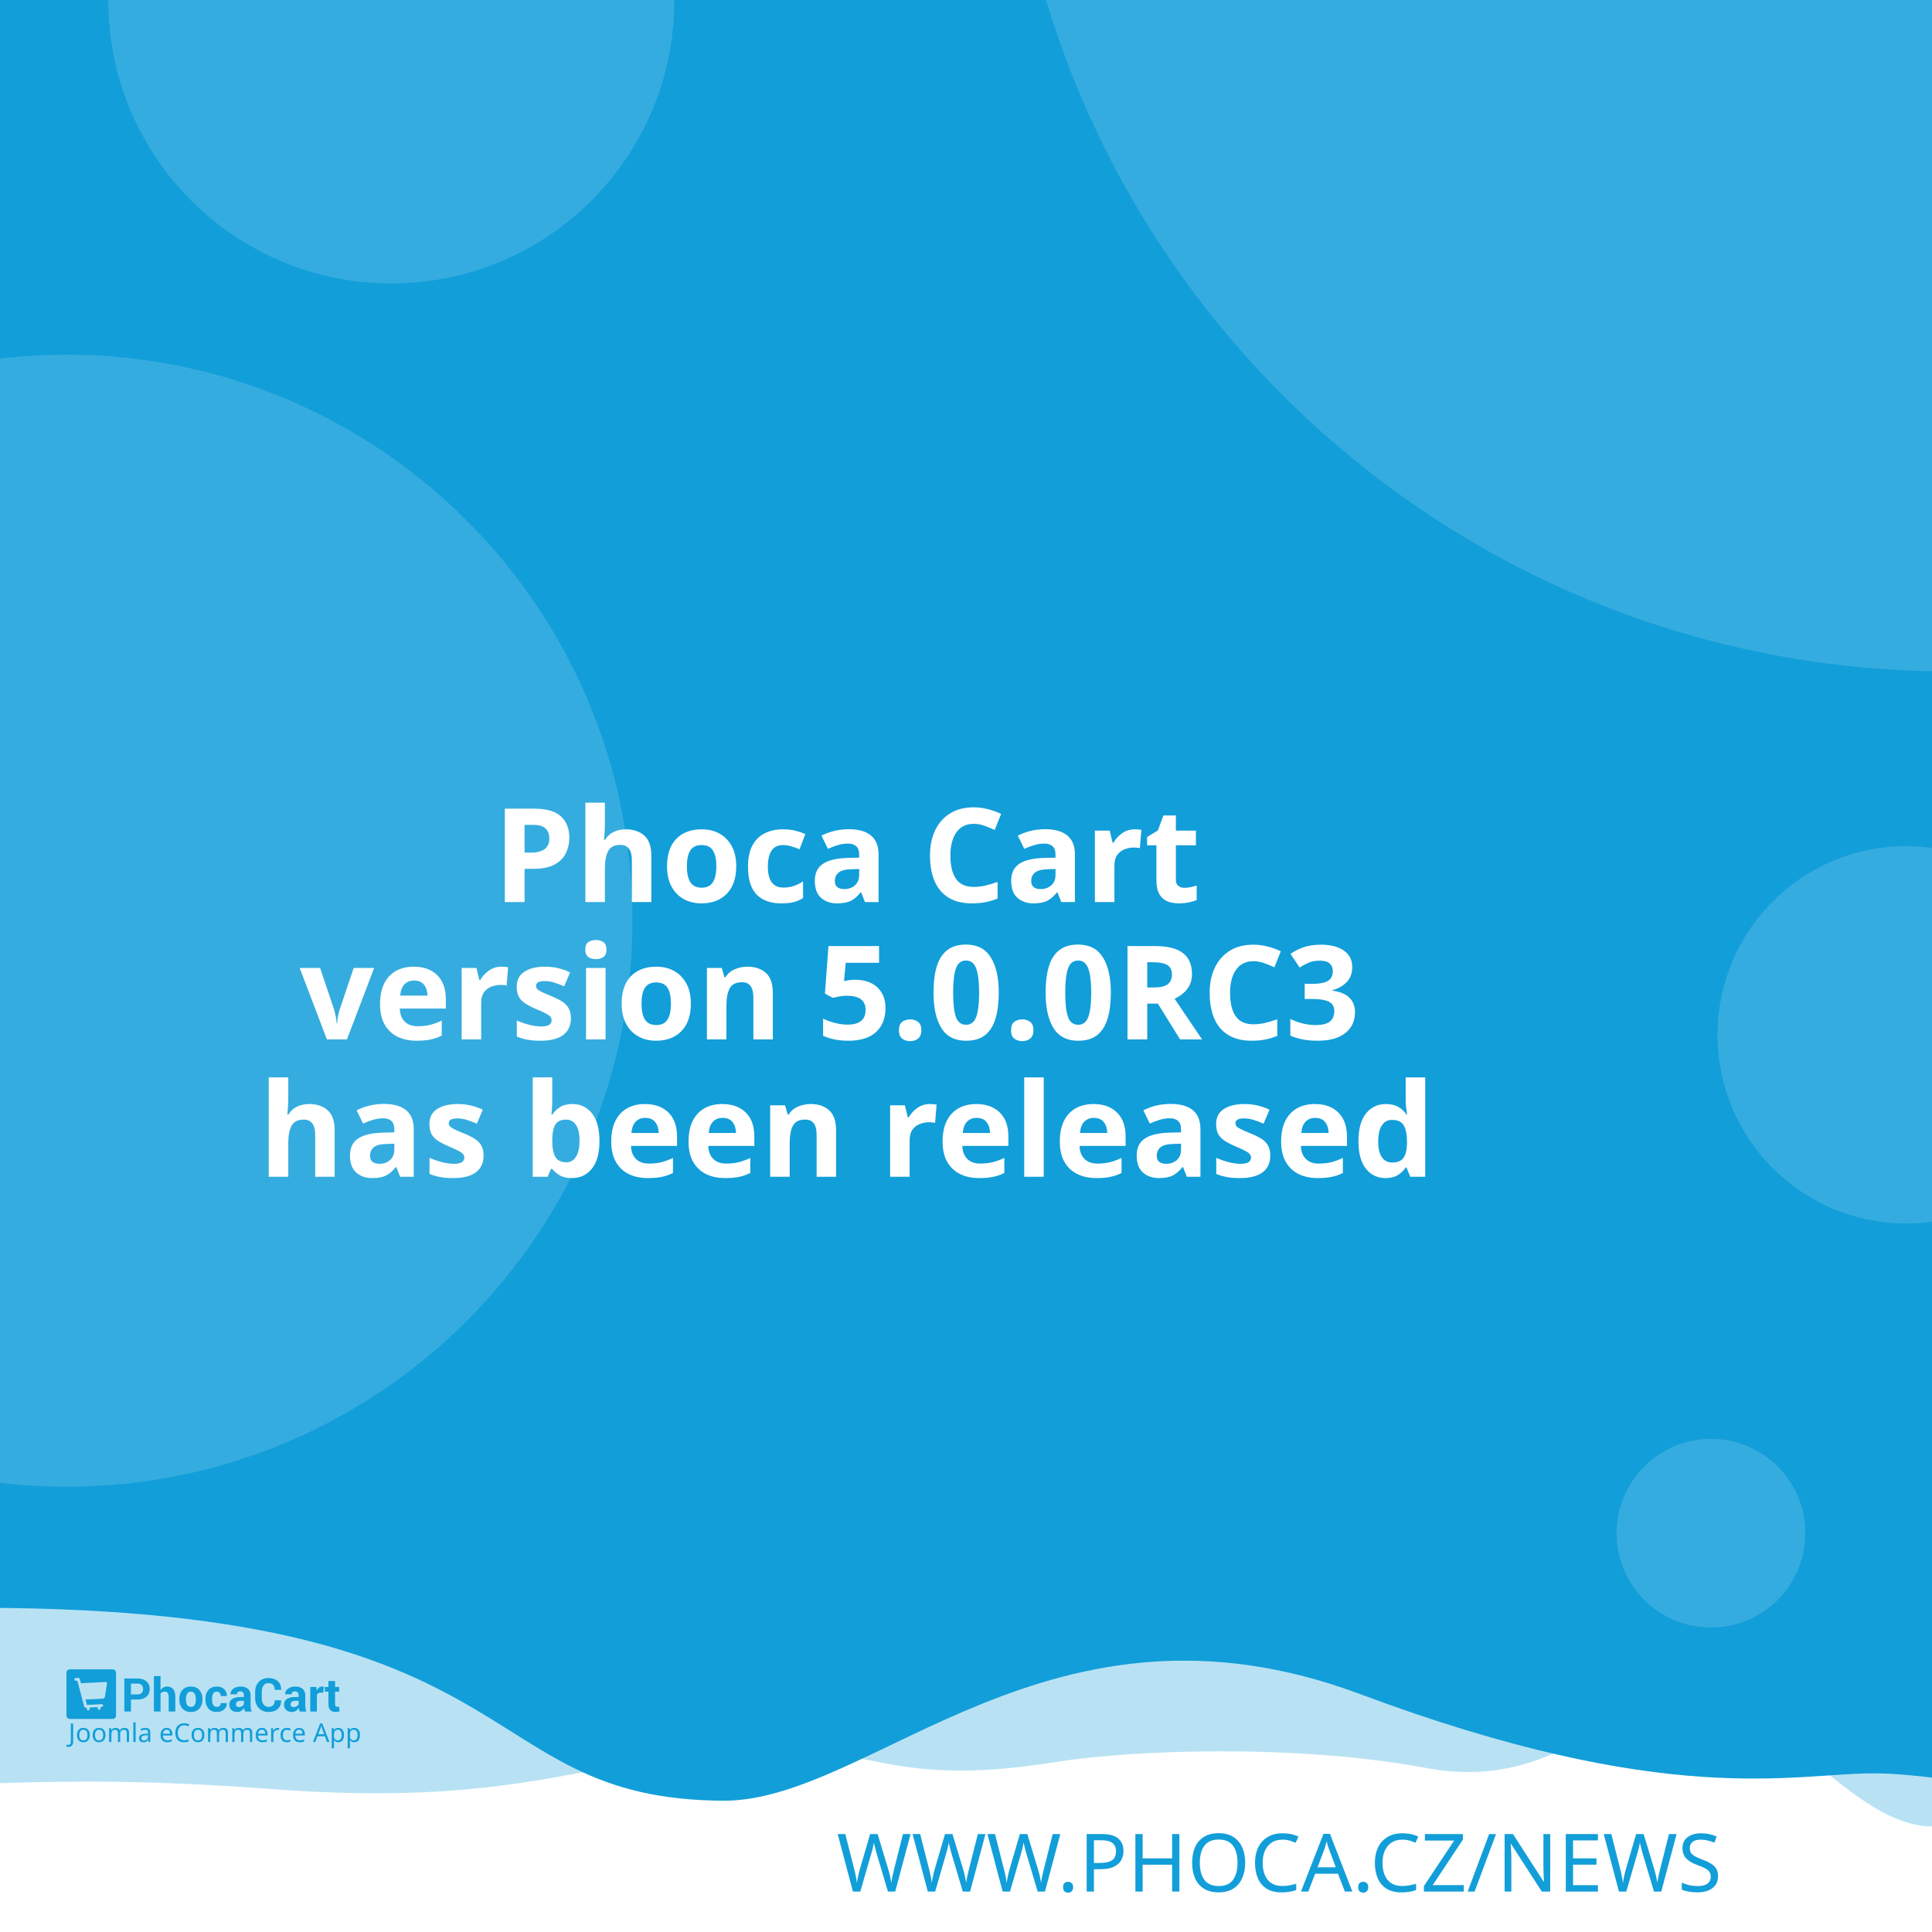
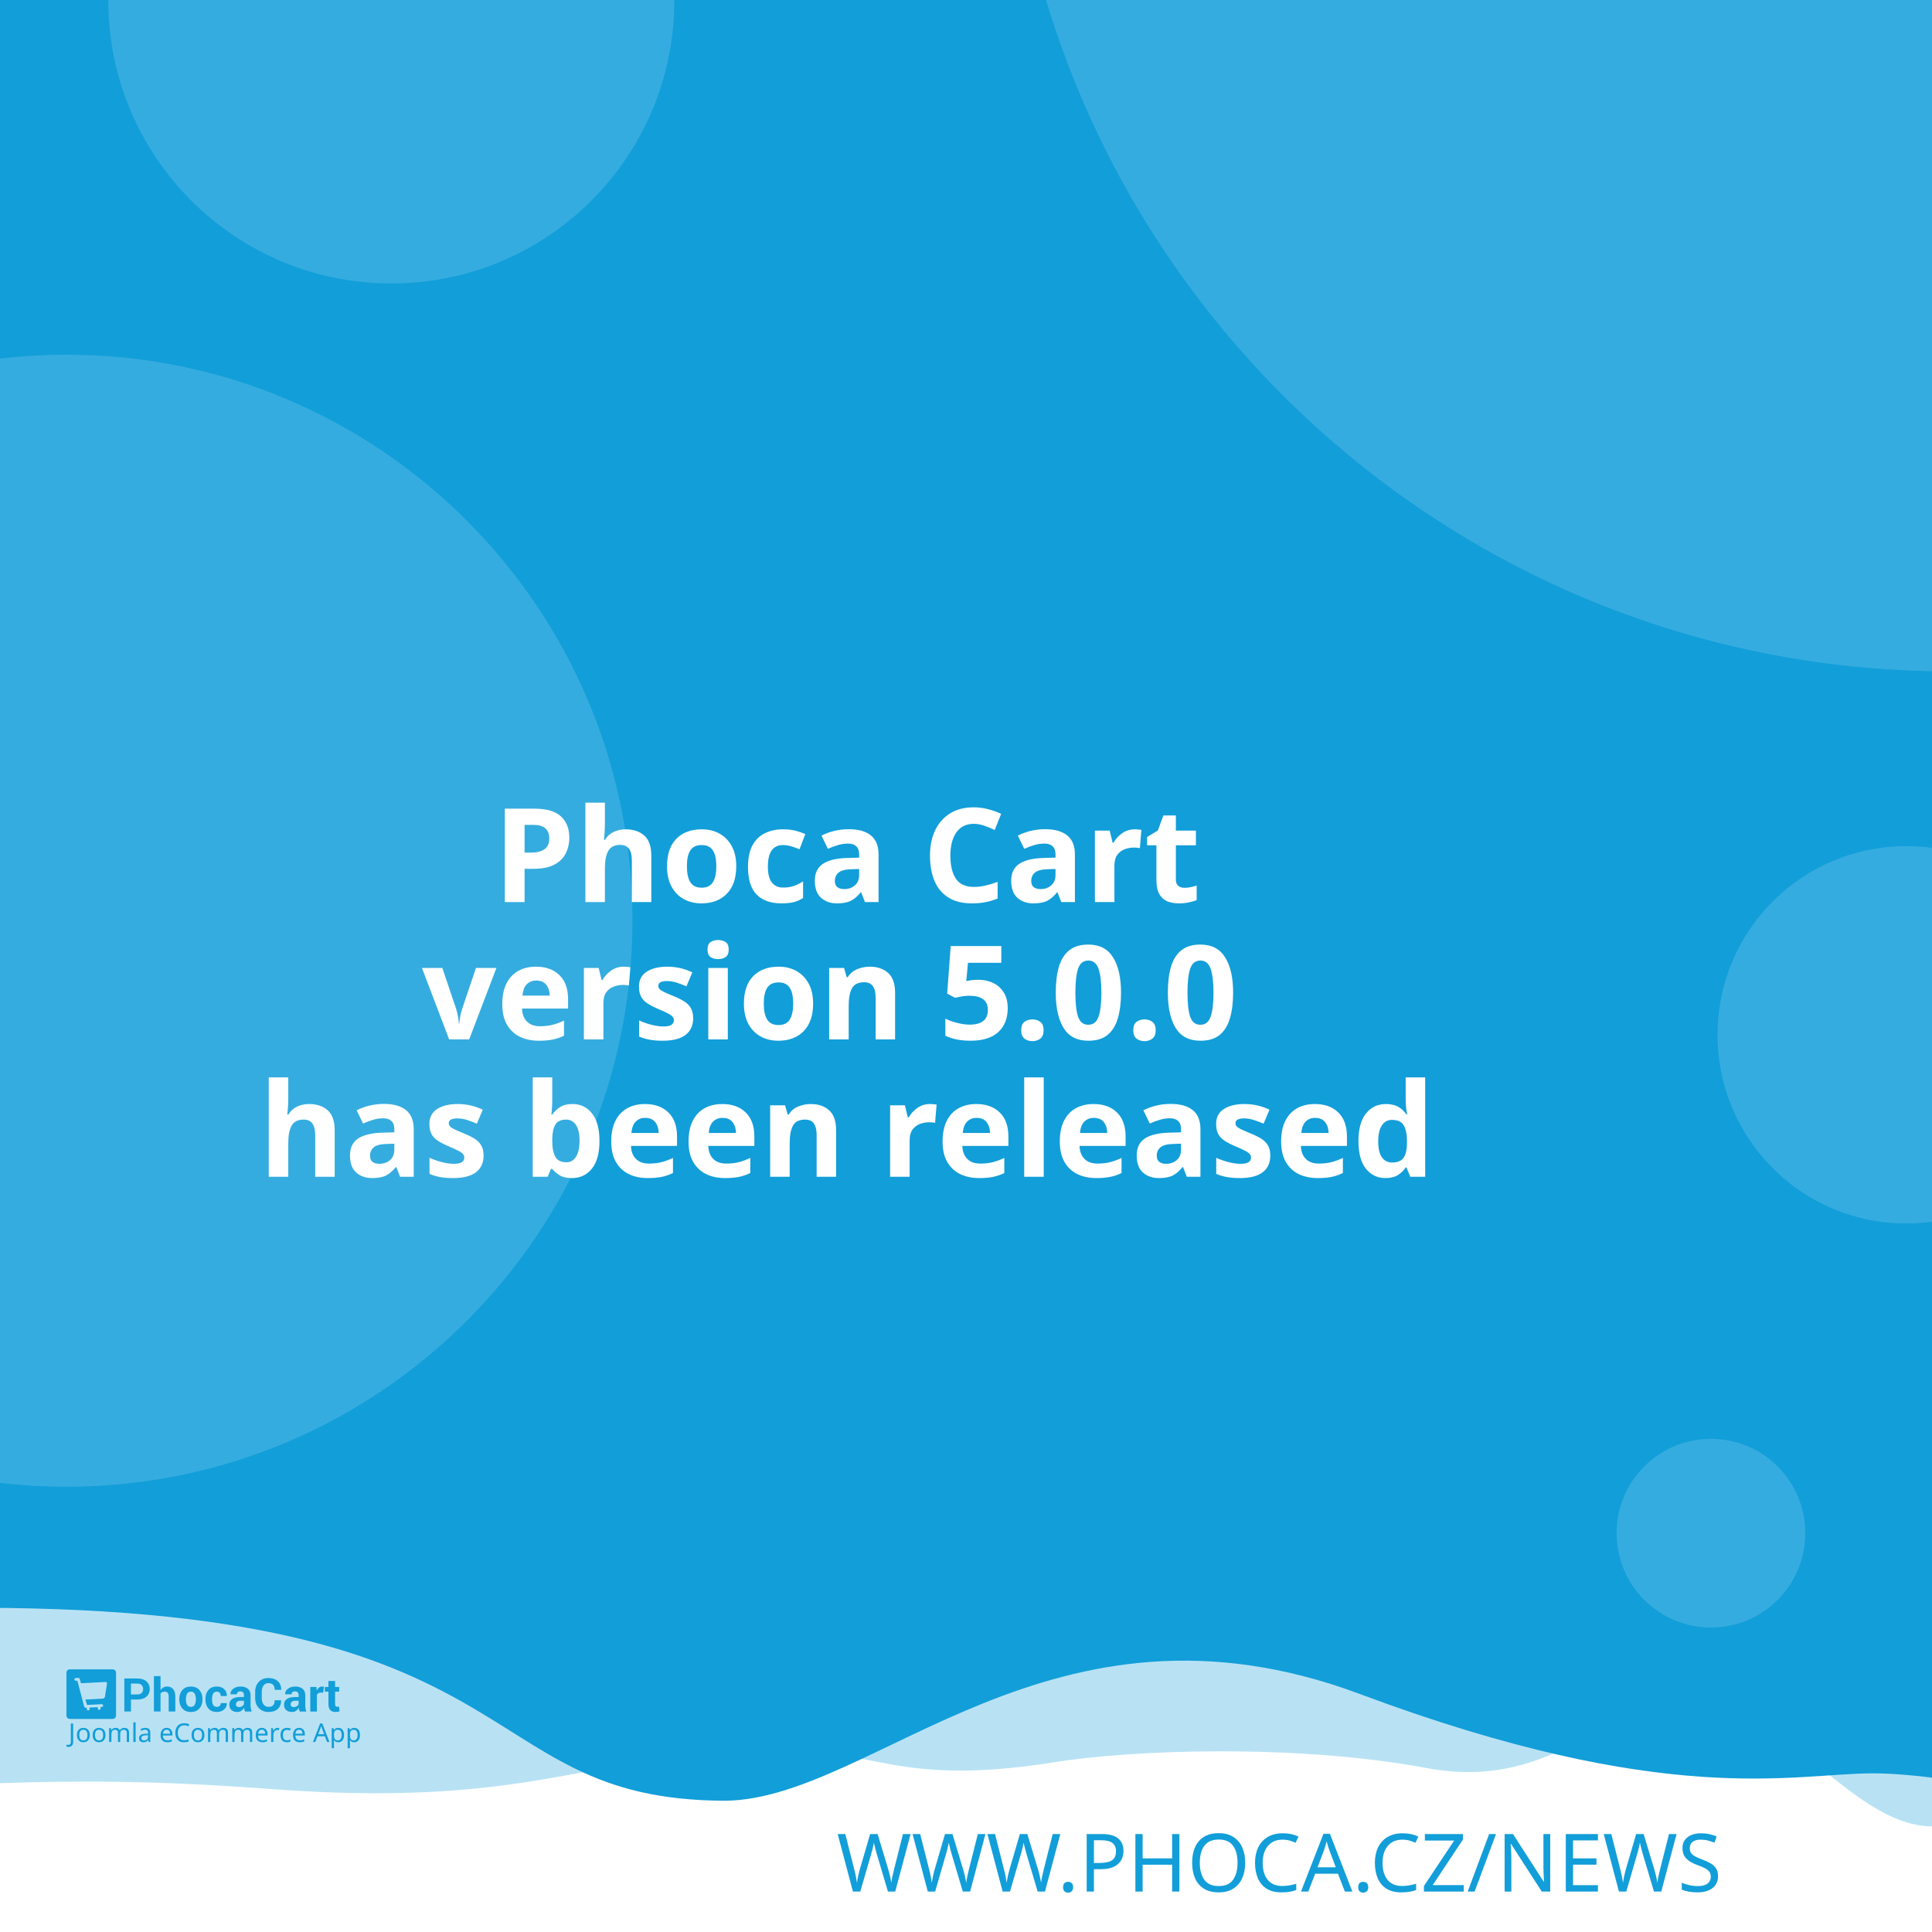
<svg xmlns="http://www.w3.org/2000/svg" width="512" height="512" viewBox="0 0 512 512" version="1.1" id="svg5">
  <defs id="defs2" />
  <g id="layer1">
    <path d="m -288.549,96.962 a 6.384,6.384 0 0 0 -6.384,6.384 v 81.087 a 6.384,6.384 0 0 0 6.384,6.384 h 81.083 a 6.384,6.384 0 0 0 6.384,-6.384 v -81.087 a 6.384,6.384 0 0 0 -6.384,-6.384 z m 16.084,16.188 c 0.591,-0.033 1.134,0.125 1.642,0.482 0.508,0.359 0.842,0.809 1.006,1.355 l 2.415,8.308 46.517,-2.44 c 0.829,-0.043 1.521,0.245 2.074,0.86 0.55,0.606 0.769,1.334 0.636,2.174 l -3.898,24.937 c -0.138,0.736 -0.57,1.497 -1.288,2.273 -0.719,0.787 -1.656,1.211 -2.797,1.272 l -32.861,1.721 3.038,10.253 27.775,-1.455 c 0.726,-0.04 1.351,0.178 1.887,0.648 0.523,0.483 0.803,1.086 0.844,1.812 0.038,0.726 -0.178,1.352 -0.648,1.887 -0.483,0.525 -1.086,0.806 -1.812,0.844 l -2.597,0.137 0.137,2.593 c 0.038,0.729 -0.178,1.356 -0.661,1.879 -0.472,0.535 -1.071,0.819 -1.8,0.856 -0.726,0.038 -1.353,-0.178 -1.879,-0.661 -0.535,-0.472 -0.814,-1.073 -0.852,-1.8 l -0.137,-2.593 -15.573,0.81 0.133,2.597 c 0.038,0.729 -0.176,1.356 -0.648,1.879 -0.483,0.535 -1.086,0.818 -1.812,0.856 -0.726,0.04 -1.352,-0.178 -1.887,-0.661 -0.525,-0.472 -0.806,-1.073 -0.844,-1.8 l -0.137,-2.597 -1.608,0.083 c -0.623,0.033 -1.193,-0.112 -1.721,-0.428 -0.515,-0.317 -0.883,-0.632 -1.11,-0.931 l -0.287,-0.507 -13.05,-49.343 -2.805,0.146 c -0.696,0.038 -1.312,-0.181 -1.858,-0.661 -0.545,-0.472 -0.835,-1.069 -0.873,-1.795 -0.038,-0.729 0.186,-1.353 0.682,-1.879 0.493,-0.535 1.083,-0.818 1.779,-0.856 z" style="fill:#ffffff;stroke-width:1;paint-order:stroke fill markers" id="path400" />
    <rect style="opacity:1;fill:#ffffff;stroke-width:5;stroke-linejoin:round;paint-order:stroke fill markers" id="rect723" width="512" height="512" x="0" y="0" />
    <path id="rect4460" style="opacity:0.3;fill:#129ed9;fill-opacity:1;stroke-width:5;stroke-linejoin:round;paint-order:stroke fill markers" d="M -256,4 H 768 v 480 c 0,0 -42.667,-10 -64,-10 -21.333,0 -42.408,10 -64,10 -21.592,0 -42.667,-10 -64,-10 -21.333,0 -42.408,10 -64,10 -21.592,0 -41.887,-34.701 -63.221,-34.701 -21.333,0 -35.645,25.795 -70.761,19.246 -35.116,-6.549 -78.862,-4.741 -98.515,-1.547 -47.289,7.533 -49.247,-6.724 -87.369,-3.311 -38.122,3.413 -56.921,15.193 -120.307,10.429 -63.387,-4.764 -84.091,0.698 -135.827,-0.116 -21.333,0 -42.408,10 -64,10 -21.592,0 -42.667,-10 -64,-10 -21.333,0 -64,10 -64,10 z" />
    <path id="rect4460-5" style="fill:#129ed9;fill-opacity:1;stroke-width:5;stroke-linejoin:round;paint-order:stroke fill markers" d="M -316,4.9999998e-7 H 708 V 480 c 0,0 -42.667,-10 -64,-10 -21.333,0 -42.408,10 -64,10 -21.592,0 -62.256,-10.048 -83.59,-10.048 -21.333,0 -54.449,9.448 -136.059,-21.03 -81.61,-30.478 -128.583,27.669 -167.971,28.291 -70.795,-0.042 -47.303,-54.288 -212.561,-50.983 C -185.439,429.534 -38.408,480 -60,480 c -21.592,0 -42.667,-10 -64,-10 -21.333,0 -42.408,10 -64,10 -21.592,0 -42.667,-10 -64,-10 -21.333,0 -64,10 -64,10 z" />
    <text xml:space="preserve" style="font-style:normal;font-weight:normal;font-size:21.333px;line-height:1.25;font-family:sans-serif;fill:#129ed9;fill-opacity:1;stroke:none" x="484.042" y="501.277" id="text2910-3-7">
      <tspan id="tspan2908-6-5" x="484.042" y="501.277" style="font-style:normal;font-variant:normal;font-weight:300;font-stretch:normal;font-size:21.333px;font-family:Montserrat;-inkscape-font-specification:'Montserrat Light';text-align:end;text-anchor:end;fill:#129ed9;fill-opacity:1">WWW.PHOCA.CZ/NEWS</tspan>
    </text>
    <text xml:space="preserve" style="font-style:normal;font-variant:normal;font-weight:600;font-stretch:normal;font-size:34.667px;line-height:1.05;font-family:Rubik;-inkscape-font-specification:'Rubik Semi-Bold';fill:#ffffff;fill-opacity:1;stroke:none" x="256" y="165" id="text11252">
      <tspan x="256" y="165" id="tspan403" style="text-align:center;text-anchor:middle" />
      <tspan x="256" y="202.659" style="font-size:34.667px;text-align:center;text-anchor:middle" id="tspan442" />
      <tspan x="256" y="239.059" style="font-size:34.667px;text-align:center;text-anchor:middle" id="tspan444">Phoca Cart</tspan>
-       <tspan x="256" y="275.459" id="tspan1992" style="font-size:34.667px;text-align:center;text-anchor:middle">version 5.0.0RC3
+       <tspan x="256" y="275.459" id="tspan1992" style="font-size:34.667px;text-align:center;text-anchor:middle">version 5.0.0
</tspan>
      <tspan x="256" y="311.859" id="tspan2906" style="font-size:34.667px;text-align:center;text-anchor:middle">has been released</tspan>
      <tspan x="256" y="348.259" id="tspan1994" style="font-size:34.667px" />
    </text>
    <circle style="opacity:0.15;fill:#ffffff;fill-opacity:1;stroke-width:5;stroke-linejoin:round;paint-order:stroke fill markers" id="path8376" cx="516.67" cy="-72.081" r="250" />
    <circle style="opacity:0.15;fill:#ffffff;fill-opacity:1;stroke-width:5;stroke-linejoin:round;paint-order:stroke fill markers" id="path8376-9" cx="17.604" cy="244" r="150" />
    <circle style="opacity:0.15;fill:#ffffff;fill-opacity:1;stroke-width:5;stroke-linejoin:round;paint-order:stroke fill markers" id="path8376-6" cx="103.704" cy="0.117" r="75" />
    <circle style="opacity:0.15;fill:#ffffff;fill-opacity:1;stroke-width:5;stroke-linejoin:round;paint-order:stroke fill markers" id="path8376-6-2" cx="505.168" cy="274.238" r="50" />
    <g id="g8950" transform="matrix(0.298069,0,0,0.298069,107.3348,335.2596)" style="fill:#129ed9;fill-opacity:1;stroke-width:3.355">
      <g id="g895" transform="translate(-301.0409,359.4151)" style="fill:#129ed9;fill-opacity:1;stroke-width:3.355">
        <g transform="matrix(1.3333,0,0,-1.3333,-75.59,850.15)" fill="#ffffff" image-rendering="optimizeQuality" id="g280" style="clip-rule:evenodd;fill:#129ed9;fill-opacity:1;stroke-width:8.934;shape-rendering:geometricPrecision">
          <path d="m 99.728,617.49 v -7.994 h -4.423 v 22.031 h 8.784 c 2.532,0 4.527,-0.646 5.979,-1.937 1.452,-1.291 2.181,-2.99 2.181,-5.097 0,-2.107 -0.729,-3.801 -2.181,-5.082 -1.452,-1.281 -3.446,-1.921 -5.979,-1.921 z m 0,3.408 h 4.361 c 1.23,0 2.165,0.336 2.801,1.002 0.635,0.671 0.951,1.523 0.951,2.561 0,1.059 -0.315,1.932 -0.946,2.623 -0.63,0.687 -1.566,1.033 -2.806,1.033 H 99.728 Z" id="path262" style="fill:#129ed9;fill-opacity:1;stroke-width:3.355" />
          <path d="m 119.45,623.79 c 0.517,0.749 1.147,1.327 1.891,1.746 0.749,0.418 1.576,0.63 2.485,0.63 1.705,0 3.043,-0.568 4.02,-1.704 0.971,-1.131 1.457,-2.887 1.457,-5.252 v -9.714 h -4.418 v 9.76 c 0,1.276 -0.227,2.174 -0.677,2.706 -0.445,0.532 -1.116,0.795 -2.005,0.795 -0.605,0 -1.137,-0.108 -1.602,-0.325 -0.465,-0.217 -0.847,-0.522 -1.152,-0.919 v -12.017 h -4.418 v 23.611 h 4.418 z" id="path264" style="fill:#129ed9;fill-opacity:1;stroke-width:3.355" />
          <path d="m 131.96,617.83 c 0,2.438 0.682,4.436 2.046,5.996 1.359,1.554 3.25,2.334 5.663,2.334 2.418,0 4.315,-0.774 5.689,-2.329 1.375,-1.549 2.062,-3.553 2.062,-6.001 v -0.32 c 0,-2.458 -0.687,-4.462 -2.051,-6.011 -1.369,-1.544 -3.261,-2.319 -5.674,-2.319 -2.418,0 -4.315,0.775 -5.684,2.319 -1.364,1.549 -2.051,3.553 -2.051,6.011 z m 4.408,-0.31 c 0,-1.487 0.264,-2.68 0.785,-3.584 0.527,-0.899 1.375,-1.348 2.542,-1.348 1.142,0 1.979,0.454 2.506,1.358 0.532,0.904 0.796,2.097 0.796,3.574 v 0.315 c 0,1.446 -0.269,2.629 -0.801,3.542 -0.537,0.914 -1.38,1.374 -2.527,1.374 -1.142,0 -1.979,-0.46 -2.506,-1.379 -0.532,-0.919 -0.796,-2.102 -0.796,-3.537 z" id="path266" style="fill:#129ed9;fill-opacity:1;stroke-width:3.355" />
          <path d="m 157.01,612.59 c 0.79,0 1.421,0.227 1.891,0.682 0.475,0.454 0.713,1.064 0.713,1.828 h 4.015 l 0.041,-0.093 c 0.041,-1.653 -0.579,-3.037 -1.871,-4.152 -1.287,-1.116 -2.883,-1.673 -4.79,-1.673 -2.439,0 -4.325,0.769 -5.648,2.314 -1.318,1.544 -1.979,3.522 -1.979,5.944 v 0.449 c 0,2.412 0.656,4.395 1.974,5.944 1.317,1.554 3.198,2.329 5.638,2.329 2.02,0 3.648,-0.573 4.883,-1.725 1.235,-1.151 1.835,-2.664 1.793,-4.539 l -0.031,-0.088 h -4.026 c 0,0.842 -0.233,1.544 -0.698,2.107 -0.46,0.558 -1.101,0.837 -1.922,0.837 -1.168,0 -1.995,-0.454 -2.475,-1.358 -0.476,-0.904 -0.718,-2.071 -0.718,-3.496 v -0.454 c 0,-1.456 0.243,-2.628 0.718,-3.522 0.48,-0.888 1.312,-1.332 2.491,-1.332" id="path268" style="fill:#129ed9;fill-opacity:1;stroke-width:3.355" />
          <path d="m 175.8,609.49 c -0.165,0.372 -0.305,0.764 -0.419,1.183 -0.119,0.413 -0.202,0.837 -0.248,1.27 -0.455,-0.8 -1.054,-1.456 -1.798,-1.978 -0.739,-0.521 -1.628,-0.785 -2.656,-0.785 -1.715,0 -3.038,0.439 -3.963,1.322 -0.93,0.883 -1.395,2.086 -1.395,3.604 0,1.606 0.62,2.845 1.855,3.729 1.235,0.883 3.038,1.322 5.41,1.322 h 2.47 v 1.301 c 0,0.785 -0.207,1.394 -0.62,1.828 -0.413,0.434 -1.023,0.651 -1.834,0.651 -0.713,0 -1.266,-0.175 -1.653,-0.522 -0.393,-0.346 -0.584,-0.826 -0.584,-1.446 l -4.268,0.016 -0.016,0.093 c -0.072,1.379 0.527,2.572 1.798,3.579 1.271,1.002 2.946,1.503 5.013,1.503 1.958,0 3.545,-0.496 4.769,-1.492 1.22,-0.992 1.829,-2.406 1.829,-4.24 v -6.76 c 0,-0.769 0.062,-1.492 0.176,-2.164 0.119,-0.676 0.299,-1.348 0.553,-2.014 z m -4.046,2.943 c 0.78,0 1.468,0.191 2.077,0.574 0.605,0.382 1.013,0.826 1.225,1.332 v 2.308 h -2.47 c -0.935,0 -1.648,-0.232 -2.134,-0.702 -0.481,-0.47 -0.724,-1.033 -0.724,-1.699 0,-0.542 0.181,-0.981 0.542,-1.312 0.367,-0.336 0.858,-0.501 1.483,-0.501" id="path270" style="fill:#129ed9;fill-opacity:1;stroke-width:3.355" />
          <path d="m 199.84,617.01 0.031,-0.088 c 0.041,-2.37 -0.682,-4.25 -2.17,-5.645 -1.488,-1.394 -3.555,-2.091 -6.201,-2.091 -2.656,0 -4.811,0.852 -6.464,2.556 -1.653,1.704 -2.486,3.894 -2.486,6.579 v 4.369 c 0,2.67 0.812,4.86 2.424,6.574 1.617,1.715 3.715,2.572 6.299,2.572 2.723,0 4.852,-0.697 6.386,-2.097 1.535,-1.399 2.284,-3.305 2.243,-5.717 l -0.031,-0.088 h -4.299 c 0,1.451 -0.346,2.561 -1.044,3.336 -0.698,0.769 -1.783,1.157 -3.255,1.157 -1.323,0 -2.372,-0.537 -3.147,-1.606 -0.78,-1.074 -1.168,-2.438 -1.168,-4.1 v -4.39 c 0,-1.683 0.408,-3.057 1.225,-4.131 0.822,-1.069 1.922,-1.606 3.317,-1.606 1.38,0 2.403,0.372 3.064,1.11 0.661,0.744 0.992,1.844 0.992,3.305 z" id="path272" style="fill:#129ed9;fill-opacity:1;stroke-width:3.355" />
          <path d="m 212.27,609.49 c -0.165,0.372 -0.305,0.764 -0.419,1.183 -0.119,0.413 -0.202,0.837 -0.248,1.27 -0.455,-0.8 -1.054,-1.456 -1.798,-1.978 -0.739,-0.521 -1.628,-0.785 -2.656,-0.785 -1.716,0 -3.038,0.439 -3.963,1.322 -0.93,0.883 -1.395,2.086 -1.395,3.604 0,1.606 0.62,2.845 1.855,3.729 1.235,0.883 3.039,1.322 5.41,1.322 h 2.47 v 1.301 c 0,0.785 -0.207,1.394 -0.62,1.828 -0.413,0.434 -1.023,0.651 -1.834,0.651 -0.713,0 -1.266,-0.175 -1.654,-0.522 -0.393,-0.346 -0.584,-0.826 -0.584,-1.446 l -4.268,0.016 -0.016,0.093 c -0.072,1.379 0.527,2.572 1.798,3.579 1.271,1.002 2.945,1.503 5.013,1.503 1.958,0 3.545,-0.496 4.769,-1.492 1.22,-0.992 1.829,-2.406 1.829,-4.24 v -6.76 c 0,-0.769 0.062,-1.492 0.176,-2.164 0.119,-0.676 0.3,-1.348 0.553,-2.014 z m -4.046,2.943 c 0.78,0 1.468,0.191 2.077,0.574 0.605,0.382 1.013,0.826 1.224,1.332 v 2.308 h -2.47 c -0.935,0 -1.649,-0.232 -2.134,-0.702 -0.481,-0.47 -0.723,-1.033 -0.723,-1.699 0,-0.542 0.181,-0.981 0.542,-1.312 0.367,-0.336 0.858,-0.501 1.483,-0.501" id="path274" style="fill:#129ed9;fill-opacity:1;stroke-width:3.355" />
          <path d="m 227.92,622.06 -1.617,0.046 c -0.656,0 -1.199,-0.134 -1.623,-0.408 -0.423,-0.274 -0.744,-0.656 -0.966,-1.152 v -11.052 h -4.408 v 16.36 h 4.103 l 0.196,-2.422 c 0.382,0.857 0.883,1.528 1.494,2.009 0.61,0.48 1.312,0.723 2.108,0.723 0.223,0 0.429,-0.015 0.615,-0.052 0.186,-0.036 0.377,-0.077 0.568,-0.129 z" id="path276" style="fill:#129ed9;fill-opacity:1;stroke-width:3.355" />
          <path d="m 235.83,629.86 v -4.007 h 2.754 v -3.099 H 235.83 v -8.33 c 0,-0.635 0.129,-1.09 0.393,-1.363 0.263,-0.274 0.615,-0.408 1.059,-0.408 0.232,0 0.434,0.01 0.599,0.036 0.166,0.026 0.362,0.072 0.579,0.129 l 0.383,-3.181 c -0.445,-0.155 -0.878,-0.268 -1.302,-0.341 -0.424,-0.078 -0.884,-0.114 -1.38,-0.114 -1.524,0 -2.697,0.418 -3.519,1.255 -0.822,0.837 -1.235,2.159 -1.235,3.977 v 8.34 h -2.392 v 3.099 h 2.392 v 4.007 z" id="path278" style="fill:#129ed9;fill-opacity:1;stroke-width:3.355" />
        </g>
        <g fill="#ffffff" fill-rule="evenodd" image-rendering="optimizeQuality" stroke-width="1.934" aria-label="Joomla eCommerce App" id="g318" style="clip-rule:evenodd;fill:#129ed9;fill-opacity:1;shape-rendering:geometricPrecision">
          <path d="M 1.704,69 Q 1.151,69 0.736,68.908 0.321,68.839 -0.002,68.7 v -1.752 q 0.369,0.092 0.784,0.161 0.415,0.069 0.876,0.069 0.576,0 1.083,-0.231 0.53,-0.231 0.853,-0.807 0.323,-0.576 0.323,-1.614 v -16.368 h 2.075 v 16.206 q 0,2.374 -1.176,3.504 -1.176,1.13 -3.112,1.13 z" id="path282" style="fill:#129ed9;fill-opacity:1;stroke-width:1.934" />
          <path d="m 20.792,58.419 q 0,3.066 -1.568,4.749 -1.545,1.683 -4.196,1.683 -1.637,0 -2.928,-0.738 -1.268,-0.761 -2.006,-2.19 -0.738,-1.452 -0.738,-3.504 0,-3.066 1.545,-4.726 1.545,-1.66 4.196,-1.66 1.683,0 2.951,0.761 1.291,0.738 2.006,2.167 0.738,1.406 0.738,3.458 z m -9.336,0 q 0,2.19 0.853,3.481 0.876,1.268 2.766,1.268 1.867,0 2.743,-1.268 0.876,-1.291 0.876,-3.481 0,-2.19 -0.876,-3.435 -0.876,-1.245 -2.766,-1.245 -1.89,0 -2.743,1.245 -0.853,1.245 -0.853,3.435 z" id="path284" style="fill:#129ed9;fill-opacity:1;stroke-width:1.934" />
          <path d="m 34.739,58.419 q 0,3.066 -1.568,4.749 -1.545,1.683 -4.196,1.683 -1.637,0 -2.928,-0.738 -1.268,-0.761 -2.006,-2.19 -0.738,-1.452 -0.738,-3.504 0,-3.066 1.545,-4.726 1.545,-1.66 4.196,-1.66 1.683,0 2.951,0.761 1.291,0.738 2.006,2.167 0.738,1.406 0.738,3.458 z m -9.336,0 q 0,2.19 0.853,3.481 0.876,1.268 2.766,1.268 1.867,0 2.743,-1.268 0.876,-1.291 0.876,-3.481 0,-2.19 -0.876,-3.435 -0.876,-1.245 -2.766,-1.245 -1.89,0 -2.743,1.245 -0.853,1.245 -0.853,3.435 z" id="path286" style="fill:#129ed9;fill-opacity:1;stroke-width:1.934" />
          <path d="m 51.499,52.033 q 2.098,0 3.135,1.083 1.037,1.06 1.037,3.458 V 64.62 H 53.666 v -7.953 q 0,-2.928 -2.513,-2.928 -1.798,0 -2.582,1.037 -0.761,1.037 -0.761,3.02 V 64.62 h -2.006 v -7.953 q 0,-2.928 -2.536,-2.928 -1.867,0 -2.582,1.153 -0.715,1.153 -0.715,3.32 v 6.409 h -2.029 v -12.356 h 1.637 l 0.3,1.683 h 0.115 q 0.576,-0.968 1.545,-1.429 0.991,-0.484 2.098,-0.484 2.905,0 3.781,2.075 h 0.115 q 0.622,-1.06 1.683,-1.568 1.083,-0.507 2.282,-0.507 z" id="path288" style="fill:#129ed9;fill-opacity:1;stroke-width:1.934" />
          <path d="M 61.527,64.62 H 59.498 V 47.1 h 2.029 z" id="path290" style="fill:#129ed9;fill-opacity:1;stroke-width:1.934" />
          <path d="m 70.126,52.056 q 2.259,0 3.343,0.991 1.083,0.991 1.083,3.158 v 8.414 h -1.475 l -0.392,-1.752 h -0.092 q -0.807,1.014 -1.706,1.498 -0.876,0.484 -2.444,0.484 -1.683,0 -2.789,-0.876 -1.107,-0.899 -1.107,-2.789 0,-1.844 1.452,-2.836 1.452,-1.014 4.472,-1.107 l 2.098,-0.069 v -0.738 q 0,-1.545 -0.669,-2.144 -0.669,-0.599 -1.89,-0.599 -0.968,0 -1.844,0.3 -0.876,0.277 -1.637,0.645 l -0.622,-1.522 q 0.807,-0.438 1.913,-0.738 1.107,-0.323 2.305,-0.323 z m 0.599,6.593 q -2.305,0.092 -3.204,0.738 -0.876,0.645 -0.876,1.821 0,1.037 0.622,1.522 0.645,0.484 1.637,0.484 1.568,0 2.605,-0.853 1.037,-0.876 1.037,-2.674 v -1.107 z" id="path292" style="fill:#129ed9;fill-opacity:1;stroke-width:1.934" />
          <path d="m 89.144,52.033 q 1.591,0 2.72,0.692 1.153,0.692 1.752,1.96 0.622,1.245 0.622,2.928 v 1.222 h -8.46 q 0.046,2.098 1.06,3.204 1.037,1.083 2.882,1.083 1.176,0 2.075,-0.207 0.922,-0.231 1.89,-0.645 v 1.775 q -0.945,0.415 -1.867,0.599 -0.922,0.207 -2.19,0.207 -1.752,0 -3.112,-0.715 -1.337,-0.715 -2.098,-2.121 -0.738,-1.429 -0.738,-3.481 0,-2.029 0.669,-3.481 0.692,-1.452 1.913,-2.236 1.245,-0.784 2.882,-0.784 z m -0.023,1.66 q -1.452,0 -2.305,0.945 -0.83,0.922 -0.991,2.582 h 6.293 q -0.023,-1.568 -0.738,-2.536 -0.715,-0.991 -2.259,-0.991 z" id="path294" style="fill:#129ed9;fill-opacity:1;stroke-width:1.934" />
          <path d="m 104.71,49.751 q -2.651,0 -4.173,1.775 -1.522,1.775 -1.522,4.864 0,3.066 1.406,4.864 1.429,1.775 4.265,1.775 1.083,0 2.052,-0.184 0.968,-0.184 1.89,-0.461 v 1.798 q -0.922,0.346 -1.913,0.507 -0.968,0.161 -2.328,0.161 -2.513,0 -4.196,-1.037 -1.683,-1.037 -2.536,-2.951 -0.83,-1.913 -0.83,-4.495 0,-2.49 0.899,-4.38 0.922,-1.913 2.697,-2.974 1.775,-1.083 4.311,-1.083 2.605,0 4.541,0.968 l -0.83,1.752 q -0.761,-0.346 -1.706,-0.622 -0.922,-0.277 -2.029,-0.277 z" id="path296" style="fill:#129ed9;fill-opacity:1;stroke-width:1.934" />
          <path d="m 122.69,58.419 q 0,3.066 -1.568,4.749 -1.545,1.683 -4.196,1.683 -1.637,0 -2.928,-0.738 -1.268,-0.761 -2.006,-2.19 -0.738,-1.452 -0.738,-3.504 0,-3.066 1.545,-4.726 1.545,-1.66 4.196,-1.66 1.683,0 2.951,0.761 1.291,0.738 2.006,2.167 0.738,1.406 0.738,3.458 z m -9.336,0 q 0,2.19 0.853,3.481 0.876,1.268 2.766,1.268 1.867,0 2.743,-1.268 0.876,-1.291 0.876,-3.481 0,-2.19 -0.876,-3.435 -0.876,-1.245 -2.766,-1.245 -1.89,0 -2.743,1.245 -0.853,1.245 -0.853,3.435 z" id="path298" style="fill:#129ed9;fill-opacity:1;stroke-width:1.934" />
          <path d="m 139.45,52.033 q 2.098,0 3.135,1.083 1.037,1.06 1.037,3.458 V 64.62 h -2.006 v -7.953 q 0,-2.928 -2.513,-2.928 -1.798,0 -2.582,1.037 -0.761,1.037 -0.761,3.02 V 64.62 h -2.006 v -7.953 q 0,-2.928 -2.536,-2.928 -1.867,0 -2.582,1.153 -0.715,1.153 -0.715,3.32 v 6.409 h -2.029 v -12.356 h 1.637 l 0.3,1.683 h 0.115 q 0.576,-0.968 1.545,-1.429 0.991,-0.484 2.098,-0.484 2.905,0 3.781,2.075 h 0.115 q 0.622,-1.06 1.683,-1.568 1.083,-0.507 2.282,-0.507 z" id="path300" style="fill:#129ed9;fill-opacity:1;stroke-width:1.934" />
          <path d="m 161,52.033 q 2.098,0 3.135,1.083 1.037,1.06 1.037,3.458 V 64.62 h -2.006 v -7.953 q 0,-2.928 -2.513,-2.928 -1.798,0 -2.582,1.037 -0.761,1.037 -0.761,3.02 V 64.62 h -2.006 v -7.953 q 0,-2.928 -2.536,-2.928 -1.867,0 -2.582,1.153 -0.715,1.153 -0.715,3.32 v 6.409 h -2.029 v -12.356 h 1.637 l 0.3,1.683 h 0.115 q 0.576,-0.968 1.545,-1.429 0.991,-0.484 2.098,-0.484 2.905,0 3.781,2.075 h 0.115 q 0.622,-1.06 1.683,-1.568 1.083,-0.507 2.282,-0.507 z" id="path302" style="fill:#129ed9;fill-opacity:1;stroke-width:1.934" />
          <path d="m 173.77,52.033 q 1.591,0 2.72,0.692 1.153,0.692 1.752,1.96 0.622,1.245 0.622,2.928 v 1.222 h -8.46 q 0.046,2.098 1.06,3.204 1.037,1.083 2.882,1.083 1.176,0 2.075,-0.207 0.922,-0.231 1.89,-0.645 v 1.775 q -0.945,0.415 -1.867,0.599 -0.922,0.207 -2.19,0.207 -1.752,0 -3.112,-0.715 -1.337,-0.715 -2.098,-2.121 -0.738,-1.429 -0.738,-3.481 0,-2.029 0.669,-3.481 0.692,-1.452 1.913,-2.236 1.245,-0.784 2.882,-0.784 z m -0.023,1.66 q -1.452,0 -2.305,0.945 -0.83,0.922 -0.991,2.582 h 6.293 q -0.023,-1.568 -0.738,-2.536 -0.715,-0.991 -2.259,-0.991 z" id="path304" style="fill:#129ed9;fill-opacity:1;stroke-width:1.934" />
          <path d="m 187.76,52.033 q 0.346,0 0.738,0.046 0.415,0.023 0.715,0.092 l -0.254,1.867 q -0.3,-0.069 -0.669,-0.115 -0.346,-0.046 -0.669,-0.046 -0.945,0 -1.775,0.53 -0.83,0.507 -1.337,1.452 -0.484,0.922 -0.484,2.167 v 6.593 h -2.029 v -12.356 h 1.66 l 0.231,2.259 h 0.092 q 0.599,-1.014 1.545,-1.752 0.945,-0.738 2.236,-0.738 z" id="path306" style="fill:#129ed9;fill-opacity:1;stroke-width:1.934" />
          <path d="m 196.02,64.851 q -1.637,0 -2.928,-0.669 -1.268,-0.669 -2.006,-2.075 -0.715,-1.406 -0.715,-3.596 0,-2.282 0.761,-3.712 0.761,-1.429 2.052,-2.098 1.314,-0.669 2.974,-0.669 0.945,0 1.821,0.207 0.876,0.184 1.429,0.461 l -0.622,1.683 q -0.553,-0.207 -1.291,-0.392 -0.738,-0.184 -1.383,-0.184 -3.642,0 -3.642,4.68 0,2.236 0.876,3.435 0.899,1.176 2.651,1.176 1.014,0 1.775,-0.207 0.784,-0.207 1.429,-0.507 v 1.798 q -0.622,0.323 -1.383,0.484 -0.738,0.184 -1.798,0.184 z" id="path308" style="fill:#129ed9;fill-opacity:1;stroke-width:1.934" />
          <path d="m 206.9,52.033 q 1.591,0 2.72,0.692 1.153,0.692 1.752,1.96 0.622,1.245 0.622,2.928 v 1.222 h -8.46 q 0.046,2.098 1.06,3.204 1.037,1.083 2.882,1.083 1.176,0 2.075,-0.207 0.922,-0.231 1.89,-0.645 v 1.775 q -0.945,0.415 -1.867,0.599 -0.922,0.207 -2.19,0.207 -1.752,0 -3.112,-0.715 -1.337,-0.715 -2.098,-2.121 -0.738,-1.429 -0.738,-3.481 0,-2.029 0.669,-3.481 0.692,-1.452 1.913,-2.236 1.245,-0.784 2.882,-0.784 z m -0.023,1.66 q -1.452,0 -2.305,0.945 -0.83,0.922 -0.991,2.582 h 6.293 q -0.023,-1.568 -0.738,-2.536 -0.715,-0.991 -2.259,-0.991 z" id="path310" style="fill:#129ed9;fill-opacity:1;stroke-width:1.934" />
          <path d="m 231.73,64.62 -1.983,-5.095 h -6.524 l -1.96,5.095 h -2.098 l 6.432,-16.529 h 1.867 l 6.409,16.529 z m -4.449,-11.918 q -0.069,-0.184 -0.231,-0.669 -0.161,-0.484 -0.323,-0.991 -0.138,-0.53 -0.231,-0.807 -0.161,0.715 -0.369,1.406 -0.207,0.669 -0.346,1.06 l -1.867,4.979 h 5.21 z" id="path312" style="fill:#129ed9;fill-opacity:1;stroke-width:1.934" />
          <path d="m 241.73,52.033 q 2.282,0 3.665,1.591 1.406,1.591 1.406,4.795 0,3.158 -1.406,4.795 -1.383,1.637 -3.688,1.637 -1.429,0 -2.374,-0.53 -0.922,-0.553 -1.452,-1.268 h -0.138 q 0.046,0.392 0.092,0.991 0.046,0.599 0.046,1.037 v 5.072 h -2.029 v -17.889 h 1.66 l 0.277,1.683 h 0.092 q 0.553,-0.807 1.452,-1.36 0.899,-0.553 2.397,-0.553 z m -0.369,1.706 q -1.89,0 -2.674,1.06 -0.761,1.06 -0.807,3.227 v 0.392 q 0,2.282 0.738,3.527 0.761,1.222 2.789,1.222 1.13,0 1.844,-0.622 0.738,-0.622 1.083,-1.683 0.369,-1.083 0.369,-2.467 0,-2.121 -0.83,-3.389 -0.807,-1.268 -2.513,-1.268 z" id="path314" style="fill:#129ed9;fill-opacity:1;stroke-width:1.934" />
          <path d="m 255.91,52.033 q 2.282,0 3.665,1.591 1.406,1.591 1.406,4.795 0,3.158 -1.406,4.795 -1.383,1.637 -3.688,1.637 -1.429,0 -2.374,-0.53 -0.922,-0.553 -1.452,-1.268 h -0.138 q 0.046,0.392 0.092,0.991 0.046,0.599 0.046,1.037 v 5.072 h -2.029 v -17.889 h 1.66 l 0.277,1.683 h 0.092 q 0.553,-0.807 1.452,-1.36 0.899,-0.553 2.397,-0.553 z m -0.369,1.706 q -1.89,0 -2.674,1.06 -0.761,1.06 -0.807,3.227 v 0.392 q 0,2.282 0.738,3.527 0.761,1.222 2.789,1.222 1.13,0 1.844,-0.622 0.738,-0.622 1.083,-1.683 0.369,-1.083 0.369,-2.467 0,-2.121 -0.83,-3.389 -0.807,-1.268 -2.513,-1.268 z" id="path316" style="fill:#129ed9;fill-opacity:1;stroke-width:1.934" />
        </g>
        <path d="M 3,0 A 3,3 0 0 0 0,3 v 38.107 a 3,3 0 0 0 3,3 h 38.105 a 3,3 0 0 0 3,-3 V 3 a 3,3 0 0 0 -3,-3 z m 7.559,7.607 c 0.278,-0.015 0.533,0.059 0.771,0.227 0.239,0.169 0.396,0.38 0.473,0.637 l 1.135,3.904 21.861,-1.147 c 0.39,-0.02 0.715,0.115 0.975,0.404 0.259,0.285 0.361,0.627 0.299,1.022 l -1.832,11.719 c -0.065,0.346 -0.268,0.703 -0.605,1.068 -0.338,0.37 -0.778,0.569 -1.315,0.598 l -15.443,0.809 1.428,4.818 13.053,-0.684 c 0.341,-0.019 0.635,0.084 0.887,0.305 0.246,0.227 0.378,0.51 0.396,0.852 0.018,0.341 -0.084,0.635 -0.305,0.887 -0.227,0.247 -0.51,0.379 -0.852,0.396 l -1.221,0.064 0.064,1.219 c 0.018,0.343 -0.084,0.637 -0.311,0.883 -0.222,0.252 -0.503,0.385 -0.846,0.402 -0.341,0.018 -0.636,-0.084 -0.883,-0.311 -0.252,-0.222 -0.383,-0.504 -0.4,-0.846 l -0.064,-1.219 -7.318,0.381 0.062,1.221 c 0.018,0.343 -0.083,0.637 -0.305,0.883 -0.227,0.252 -0.51,0.384 -0.852,0.402 -0.341,0.019 -0.635,-0.084 -0.887,-0.311 -0.247,-0.222 -0.379,-0.504 -0.396,-0.846 l -0.064,-1.221 -0.756,0.039 c -0.293,0.015 -0.561,-0.052 -0.809,-0.201 -0.242,-0.149 -0.415,-0.297 -0.521,-0.438 l -0.135,-0.238 -6.133,-23.189 -1.318,0.068 C 8.066,10.184 7.776,10.082 7.52,9.856 7.263,9.634 7.127,9.354 7.11,9.012 7.092,8.67 7.197,8.377 7.43,8.13 7.661,7.878 7.939,7.745 8.266,7.727 Z" fill="#ffffff" style="fill:#129ed9;fill-opacity:1;stroke-width:8.934;paint-order:stroke fill markers" id="path334" />
      </g>
    </g>
    <circle style="opacity:0.15;fill:#ffffff;fill-opacity:1;stroke-width:5;stroke-linejoin:round;paint-order:stroke fill markers" id="path8376-6-2-1" cx="453.421" cy="406.309" r="25" />
  </g>
</svg>
